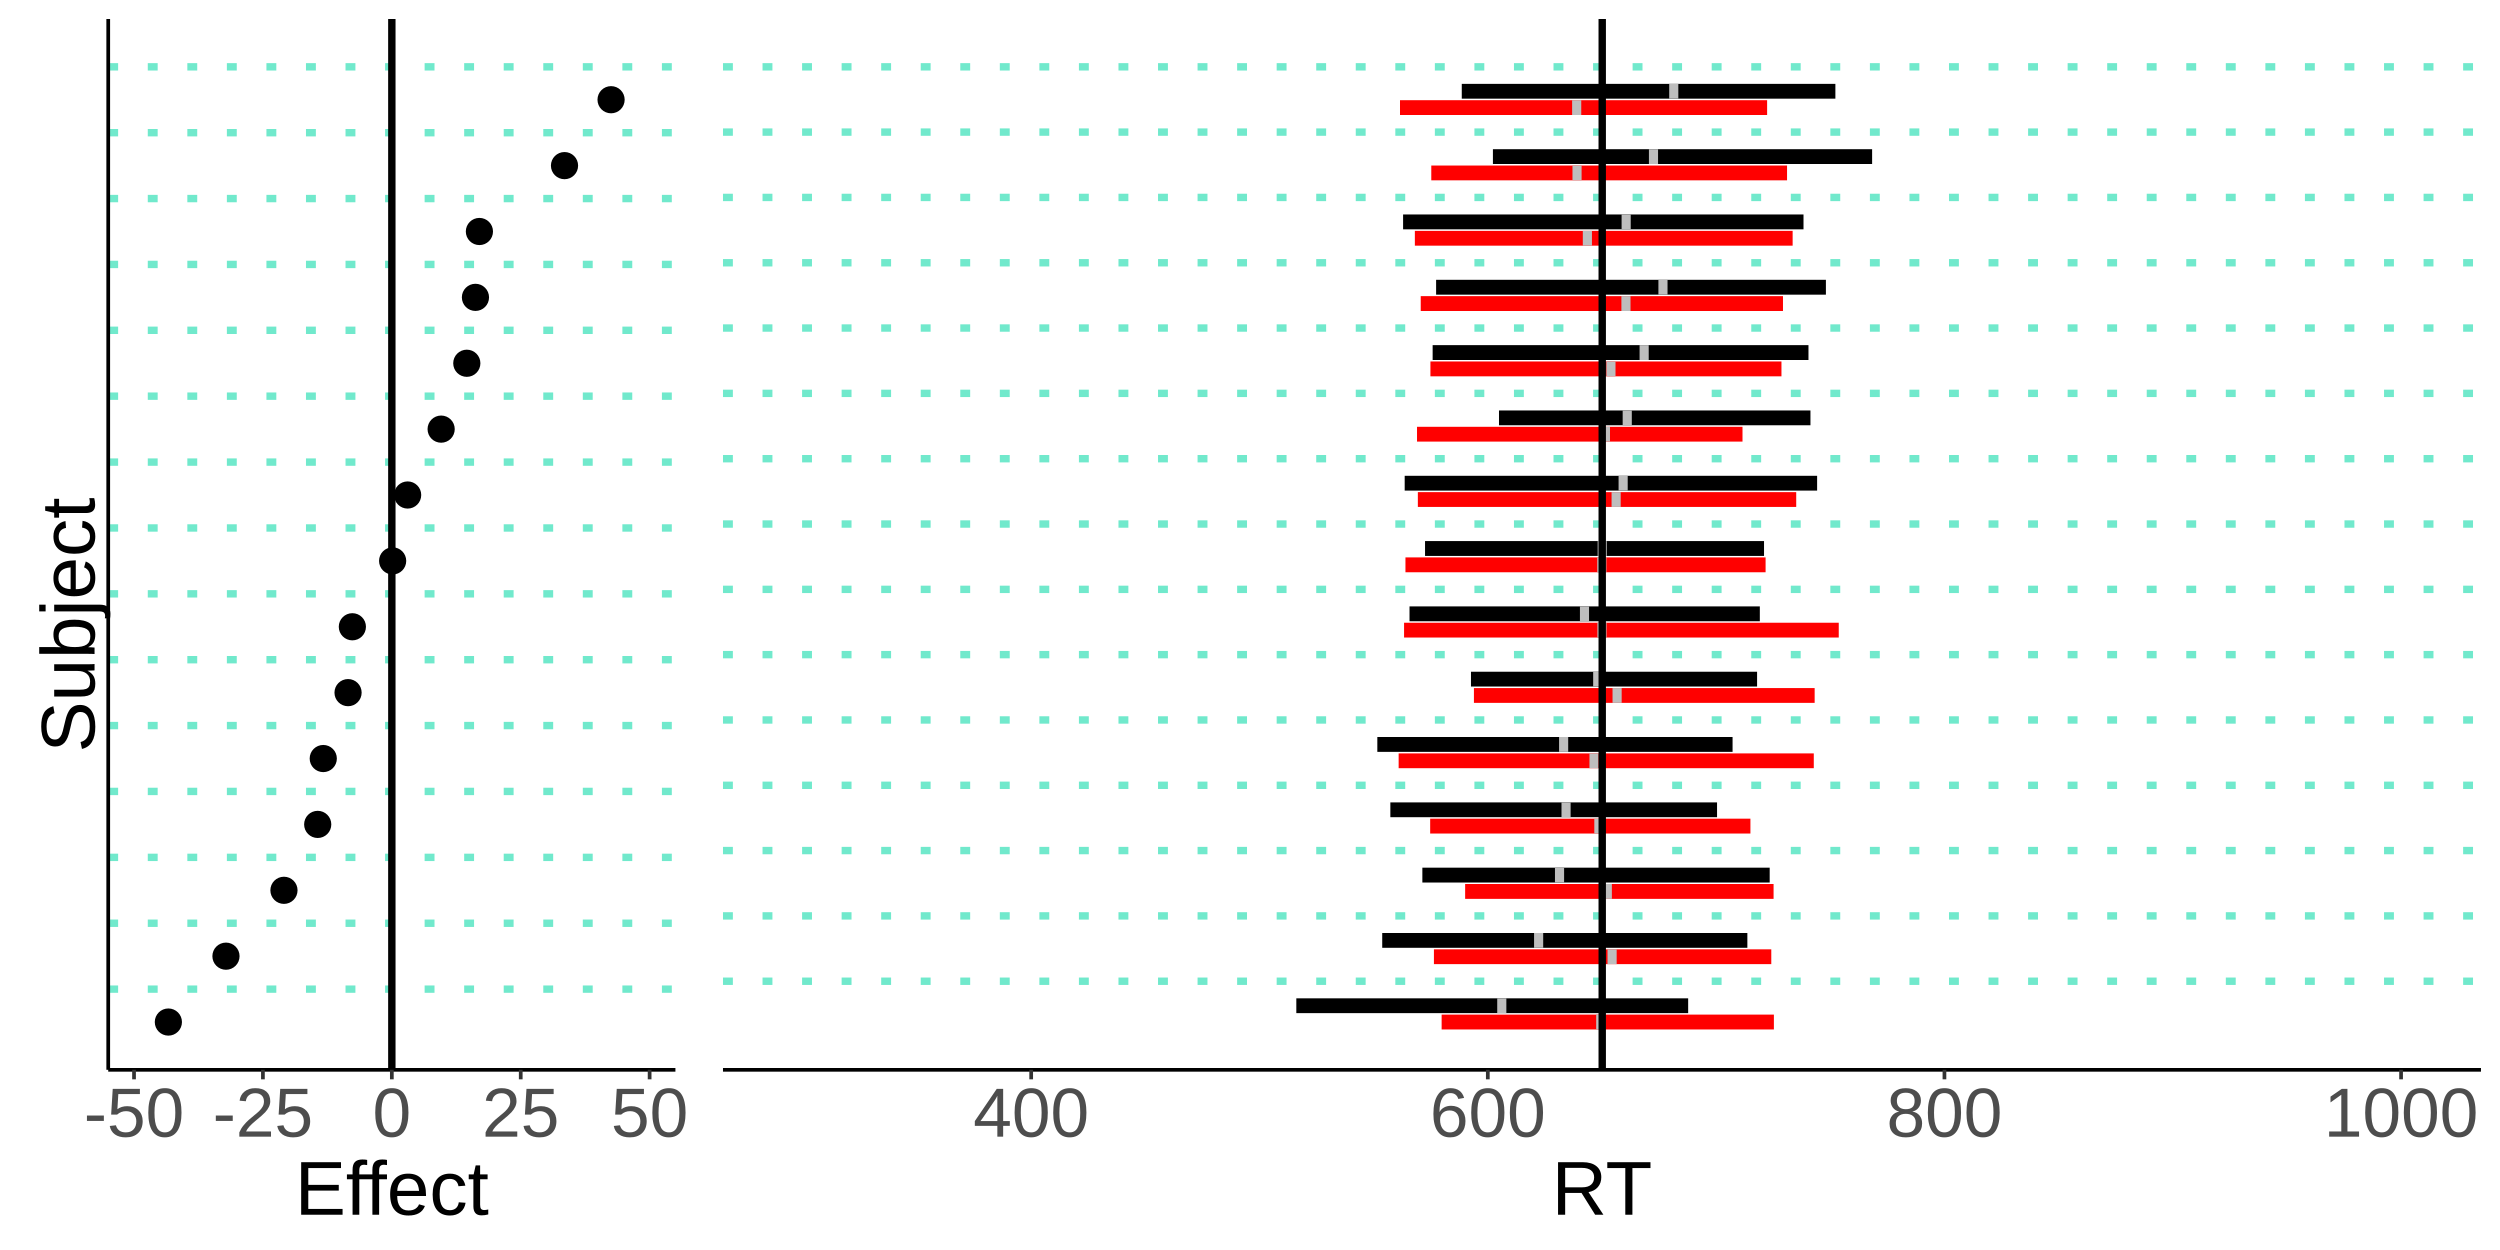
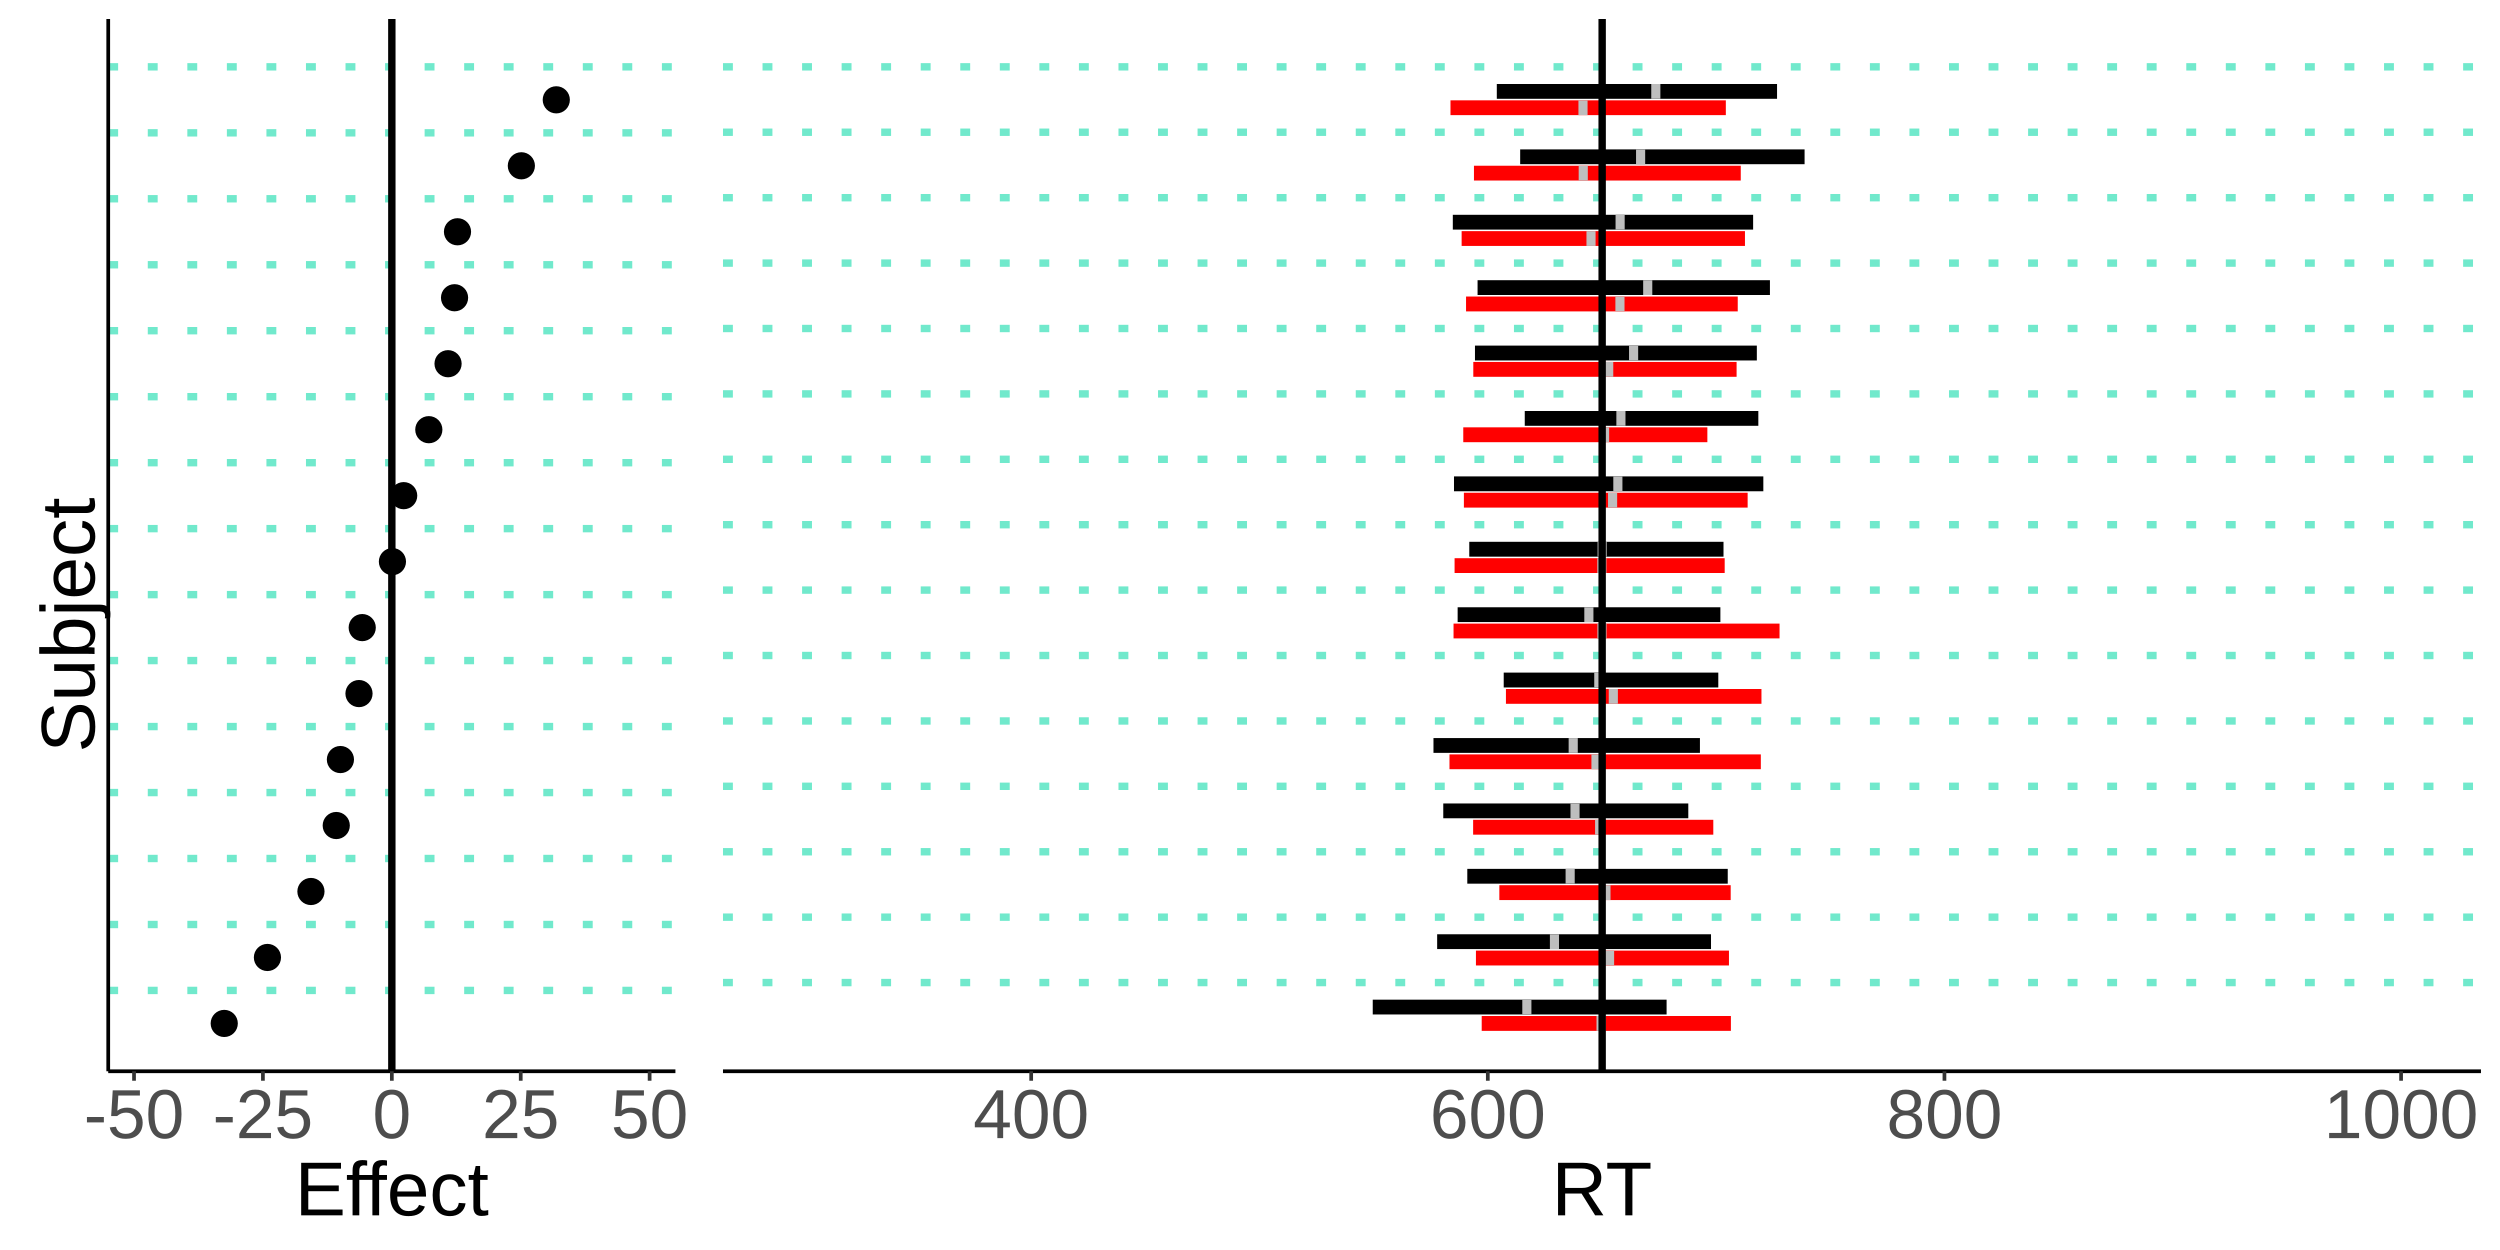
<svg xmlns="http://www.w3.org/2000/svg" class="svglite" width="720.00pt" height="360.00pt" viewBox="0 0 720.00 360.00">
  <defs>
    <style type="text/css">
    .svglite line, .svglite polyline, .svglite polygon, .svglite path, .svglite rect, .svglite circle {
      fill: none;
      stroke: #000000;
      stroke-linecap: round;
      stroke-linejoin: round;
      stroke-miterlimit: 10.00;
    }
    .svglite text {
      white-space: pre;
    }
  </style>
  </defs>
  <rect width="100%" height="100%" style="stroke: none; fill: #FFFFFF;" />
  <defs>
    <clipPath id="cpMC4wMHw3MjAuMDB8MC4wMHwzNjAuMDA=">
      <rect x="0.00" y="0.00" width="720.00" height="360.00" />
    </clipPath>
  </defs>
  <g clip-path="url(#cpMC4wMHw3MjAuMDB8MC4wMHwzNjAuMDA=)">
</g>
  <defs>
    <clipPath id="cpMjIuOTV8MjAwLjAwfDAuMDB8MzYwLjAw">
      <rect x="22.95" y="0.00" width="177.04" height="360.00" />
    </clipPath>
  </defs>
  <g clip-path="url(#cpMjIuOTV8MjAwLjAwfDAuMDB8MzYwLjAw)">
    <rect x="22.95" y="0.00" width="177.04" height="360.00" style="stroke-width: 1.07; stroke: #FFFFFF; fill: #FFFFFF;" />
  </g>
  <g clip-path="url(#cpMC4wMHw3MjAuMDB8MC4wMHwzNjAuMDA=)">
</g>
  <defs>
-     <clipPath id="cpMzEuMTd8MTk0LjUyfDUuNDh8MzA4LjEx">
-       <rect x="31.17" y="5.48" width="163.35" height="302.63" />
+     <clipPath id="cpMzEuMTd8MTk0LjUyfDUuNDh8MzA4LjUy">
+       <rect x="31.17" y="5.48" width="163.35" height="303.05" />
    </clipPath>
  </defs>
-   <g clip-path="url(#cpMzEuMTd8MTk0LjUyfDUuNDh8MzA4LjEx)">
-     <rect x="31.17" y="5.48" width="163.35" height="302.63" style="stroke-width: 1.07; stroke: none; fill: #FFFFFF;" />
-     <circle cx="48.49" cy="294.35" r="3.56" style="stroke-width: 0.71; fill: #000000;" />
-     <circle cx="65.08" cy="275.38" r="3.56" style="stroke-width: 0.71; fill: #000000;" />
-     <circle cx="81.78" cy="256.41" r="3.56" style="stroke-width: 0.71; fill: #000000;" />
-     <circle cx="91.50" cy="237.43" r="3.56" style="stroke-width: 0.71; fill: #000000;" />
-     <circle cx="93.10" cy="218.46" r="3.56" style="stroke-width: 0.71; fill: #000000;" />
-     <circle cx="100.24" cy="199.48" r="3.56" style="stroke-width: 0.71; fill: #000000;" />
-     <circle cx="101.48" cy="180.51" r="3.56" style="stroke-width: 0.71; fill: #000000;" />
-     <circle cx="113.08" cy="161.54" r="3.56" style="stroke-width: 0.71; fill: #000000;" />
-     <circle cx="117.40" cy="142.56" r="3.56" style="stroke-width: 0.71; fill: #000000;" />
-     <circle cx="127.05" cy="123.59" r="3.56" style="stroke-width: 0.71; fill: #000000;" />
-     <circle cx="134.44" cy="104.62" r="3.56" style="stroke-width: 0.71; fill: #000000;" />
-     <circle cx="136.93" cy="85.64" r="3.56" style="stroke-width: 0.71; fill: #000000;" />
-     <circle cx="138.07" cy="66.67" r="3.56" style="stroke-width: 0.71; fill: #000000;" />
-     <circle cx="162.58" cy="47.70" r="3.56" style="stroke-width: 0.71; fill: #000000;" />
-     <circle cx="175.99" cy="28.72" r="3.56" style="stroke-width: 0.71; fill: #000000;" />
-     <line x1="31.17" y1="284.87" x2="194.52" y2="284.87" style="stroke-width: 2.13; stroke: #71E9CC; stroke-dasharray: 2.85,8.54; stroke-linecap: butt;" />
-     <line x1="31.17" y1="265.89" x2="194.52" y2="265.89" style="stroke-width: 2.13; stroke: #71E9CC; stroke-dasharray: 2.85,8.54; stroke-linecap: butt;" />
-     <line x1="31.17" y1="246.92" x2="194.52" y2="246.92" style="stroke-width: 2.13; stroke: #71E9CC; stroke-dasharray: 2.85,8.54; stroke-linecap: butt;" />
-     <line x1="31.17" y1="227.94" x2="194.52" y2="227.94" style="stroke-width: 2.13; stroke: #71E9CC; stroke-dasharray: 2.85,8.54; stroke-linecap: butt;" />
-     <line x1="31.17" y1="208.97" x2="194.52" y2="208.97" style="stroke-width: 2.13; stroke: #71E9CC; stroke-dasharray: 2.85,8.54; stroke-linecap: butt;" />
-     <line x1="31.17" y1="190.00" x2="194.52" y2="190.00" style="stroke-width: 2.13; stroke: #71E9CC; stroke-dasharray: 2.85,8.54; stroke-linecap: butt;" />
-     <line x1="31.17" y1="171.02" x2="194.52" y2="171.02" style="stroke-width: 2.13; stroke: #71E9CC; stroke-dasharray: 2.85,8.54; stroke-linecap: butt;" />
-     <line x1="31.17" y1="152.05" x2="194.52" y2="152.05" style="stroke-width: 2.13; stroke: #71E9CC; stroke-dasharray: 2.85,8.54; stroke-linecap: butt;" />
-     <line x1="31.17" y1="133.08" x2="194.52" y2="133.08" style="stroke-width: 2.13; stroke: #71E9CC; stroke-dasharray: 2.85,8.54; stroke-linecap: butt;" />
-     <line x1="31.17" y1="114.10" x2="194.52" y2="114.10" style="stroke-width: 2.13; stroke: #71E9CC; stroke-dasharray: 2.85,8.54; stroke-linecap: butt;" />
-     <line x1="31.17" y1="95.13" x2="194.52" y2="95.13" style="stroke-width: 2.13; stroke: #71E9CC; stroke-dasharray: 2.85,8.54; stroke-linecap: butt;" />
-     <line x1="31.17" y1="76.16" x2="194.52" y2="76.16" style="stroke-width: 2.13; stroke: #71E9CC; stroke-dasharray: 2.85,8.54; stroke-linecap: butt;" />
-     <line x1="31.17" y1="57.18" x2="194.52" y2="57.18" style="stroke-width: 2.13; stroke: #71E9CC; stroke-dasharray: 2.85,8.54; stroke-linecap: butt;" />
-     <line x1="31.17" y1="38.21" x2="194.52" y2="38.21" style="stroke-width: 2.13; stroke: #71E9CC; stroke-dasharray: 2.85,8.54; stroke-linecap: butt;" />
-     <line x1="31.17" y1="19.24" x2="194.52" y2="19.24" style="stroke-width: 2.13; stroke: #71E9CC; stroke-dasharray: 2.85,8.54; stroke-linecap: butt;" />
-     <line x1="112.85" y1="308.11" x2="112.85" y2="5.48" style="stroke-width: 2.13; stroke-linecap: butt;" />
+   <g clip-path="url(#cpMzEuMTd8MTk0LjUyfDUuNDh8MzA4LjUy)">
+     <rect x="31.17" y="5.48" width="163.35" height="303.05" style="stroke-width: 1.07; stroke: none; fill: #FFFFFF;" />
+     <circle cx="64.58" cy="294.75" r="3.56" style="stroke-width: 0.71; fill: #000000;" />
+     <circle cx="77.02" cy="275.75" r="3.56" style="stroke-width: 0.71; fill: #000000;" />
+     <circle cx="89.55" cy="256.75" r="3.56" style="stroke-width: 0.71; fill: #000000;" />
+     <circle cx="96.84" cy="237.75" r="3.56" style="stroke-width: 0.71; fill: #000000;" />
+     <circle cx="98.04" cy="218.75" r="3.56" style="stroke-width: 0.71; fill: #000000;" />
+     <circle cx="103.39" cy="199.75" r="3.56" style="stroke-width: 0.71; fill: #000000;" />
+     <circle cx="104.32" cy="180.75" r="3.56" style="stroke-width: 0.71; fill: #000000;" />
+     <circle cx="113.02" cy="161.75" r="3.56" style="stroke-width: 0.71; fill: #000000;" />
+     <circle cx="116.26" cy="142.75" r="3.56" style="stroke-width: 0.71; fill: #000000;" />
+     <circle cx="123.50" cy="123.75" r="3.56" style="stroke-width: 0.71; fill: #000000;" />
+     <circle cx="129.04" cy="104.75" r="3.56" style="stroke-width: 0.71; fill: #000000;" />
+     <circle cx="130.91" cy="85.75" r="3.56" style="stroke-width: 0.71; fill: #000000;" />
+     <circle cx="131.76" cy="66.75" r="3.56" style="stroke-width: 0.71; fill: #000000;" />
+     <circle cx="150.15" cy="47.75" r="3.56" style="stroke-width: 0.71; fill: #000000;" />
+     <circle cx="160.21" cy="28.75" r="3.56" style="stroke-width: 0.71; fill: #000000;" />
+     <line x1="31.17" y1="285.25" x2="194.52" y2="285.25" style="stroke-width: 2.13; stroke: #71E9CC; stroke-dasharray: 2.85,8.54; stroke-linecap: butt;" />
+     <line x1="31.17" y1="266.25" x2="194.52" y2="266.25" style="stroke-width: 2.13; stroke: #71E9CC; stroke-dasharray: 2.85,8.54; stroke-linecap: butt;" />
+     <line x1="31.17" y1="247.25" x2="194.52" y2="247.25" style="stroke-width: 2.13; stroke: #71E9CC; stroke-dasharray: 2.85,8.54; stroke-linecap: butt;" />
+     <line x1="31.17" y1="228.25" x2="194.52" y2="228.25" style="stroke-width: 2.13; stroke: #71E9CC; stroke-dasharray: 2.85,8.54; stroke-linecap: butt;" />
+     <line x1="31.17" y1="209.25" x2="194.52" y2="209.25" style="stroke-width: 2.13; stroke: #71E9CC; stroke-dasharray: 2.85,8.54; stroke-linecap: butt;" />
+     <line x1="31.17" y1="190.25" x2="194.52" y2="190.25" style="stroke-width: 2.13; stroke: #71E9CC; stroke-dasharray: 2.85,8.54; stroke-linecap: butt;" />
+     <line x1="31.17" y1="171.25" x2="194.52" y2="171.25" style="stroke-width: 2.13; stroke: #71E9CC; stroke-dasharray: 2.85,8.54; stroke-linecap: butt;" />
+     <line x1="31.17" y1="152.25" x2="194.52" y2="152.25" style="stroke-width: 2.13; stroke: #71E9CC; stroke-dasharray: 2.85,8.54; stroke-linecap: butt;" />
+     <line x1="31.17" y1="133.25" x2="194.52" y2="133.25" style="stroke-width: 2.13; stroke: #71E9CC; stroke-dasharray: 2.85,8.54; stroke-linecap: butt;" />
+     <line x1="31.17" y1="114.25" x2="194.52" y2="114.25" style="stroke-width: 2.13; stroke: #71E9CC; stroke-dasharray: 2.85,8.54; stroke-linecap: butt;" />
+     <line x1="31.17" y1="95.25" x2="194.52" y2="95.25" style="stroke-width: 2.13; stroke: #71E9CC; stroke-dasharray: 2.85,8.54; stroke-linecap: butt;" />
+     <line x1="31.17" y1="76.25" x2="194.52" y2="76.25" style="stroke-width: 2.13; stroke: #71E9CC; stroke-dasharray: 2.85,8.54; stroke-linecap: butt;" />
+     <line x1="31.17" y1="57.25" x2="194.52" y2="57.25" style="stroke-width: 2.13; stroke: #71E9CC; stroke-dasharray: 2.85,8.54; stroke-linecap: butt;" />
+     <line x1="31.17" y1="38.25" x2="194.52" y2="38.25" style="stroke-width: 2.13; stroke: #71E9CC; stroke-dasharray: 2.85,8.54; stroke-linecap: butt;" />
+     <line x1="31.17" y1="19.25" x2="194.52" y2="19.25" style="stroke-width: 2.13; stroke: #71E9CC; stroke-dasharray: 2.85,8.54; stroke-linecap: butt;" />
+     <line x1="112.85" y1="308.52" x2="112.85" y2="5.48" style="stroke-width: 2.13; stroke-linecap: butt;" />
  </g>
  <g clip-path="url(#cpMC4wMHw3MjAuMDB8MC4wMHwzNjAuMDA=)">
-     <polyline points="31.17,308.11 31.17,5.48 " style="stroke-width: 1.07; stroke-linecap: butt;" />
-     <polyline points="31.17,308.11 194.52,308.11 " style="stroke-width: 1.07; stroke-linecap: butt;" />
-     <polyline points="38.60,310.85 38.60,308.11 " style="stroke-width: 1.07; stroke: #333333; stroke-linecap: butt;" />
-     <polyline points="75.72,310.85 75.72,308.11 " style="stroke-width: 1.07; stroke: #333333; stroke-linecap: butt;" />
-     <polyline points="112.85,310.85 112.85,308.11 " style="stroke-width: 1.07; stroke: #333333; stroke-linecap: butt;" />
-     <polyline points="149.97,310.85 149.97,308.11 " style="stroke-width: 1.07; stroke: #333333; stroke-linecap: butt;" />
-     <polyline points="187.09,310.85 187.09,308.11 " style="stroke-width: 1.07; stroke: #333333; stroke-linecap: butt;" />
-     <text x="38.60" y="327.36" text-anchor="middle" style="font-size: 20.00px;fill: #4D4D4D; font-family: &quot;Arial&quot;;" textLength="28.91px" lengthAdjust="spacingAndGlyphs">-50</text>
-     <text x="75.72" y="327.36" text-anchor="middle" style="font-size: 20.00px;fill: #4D4D4D; font-family: &quot;Arial&quot;;" textLength="28.91px" lengthAdjust="spacingAndGlyphs">-25</text>
-     <text x="112.85" y="327.36" text-anchor="middle" style="font-size: 20.00px;fill: #4D4D4D; font-family: &quot;Arial&quot;;" textLength="11.12px" lengthAdjust="spacingAndGlyphs">0</text>
-     <text x="149.97" y="327.36" text-anchor="middle" style="font-size: 20.00px;fill: #4D4D4D; font-family: &quot;Arial&quot;;" textLength="22.25px" lengthAdjust="spacingAndGlyphs">25</text>
-     <text x="187.09" y="327.36" text-anchor="middle" style="font-size: 20.00px;fill: #4D4D4D; font-family: &quot;Arial&quot;;" textLength="22.25px" lengthAdjust="spacingAndGlyphs">50</text>
-     <text x="112.85" y="349.85" text-anchor="middle" style="font-size: 22.00px; font-family: &quot;Arial&quot;;" textLength="55.86px" lengthAdjust="spacingAndGlyphs">Effect</text>
+     <polyline points="31.17,308.52 31.17,5.48 " style="stroke-width: 1.07; stroke-linecap: butt;" />
+     <polyline points="31.17,308.52 194.52,308.52 " style="stroke-width: 1.07; stroke-linecap: butt;" />
+     <polyline points="38.60,311.26 38.60,308.52 " style="stroke-width: 1.07; stroke: #333333; stroke-linecap: butt;" />
+     <polyline points="75.72,311.26 75.72,308.52 " style="stroke-width: 1.07; stroke: #333333; stroke-linecap: butt;" />
+     <polyline points="112.85,311.26 112.85,308.52 " style="stroke-width: 1.07; stroke: #333333; stroke-linecap: butt;" />
+     <polyline points="149.97,311.26 149.97,308.52 " style="stroke-width: 1.07; stroke: #333333; stroke-linecap: butt;" />
+     <polyline points="187.09,311.26 187.09,308.52 " style="stroke-width: 1.07; stroke: #333333; stroke-linecap: butt;" />
+     <text x="38.60" y="327.78" text-anchor="middle" style="font-size: 20.00px;fill: #4D4D4D; font-family: &quot;Arial&quot;;" textLength="28.91px" lengthAdjust="spacingAndGlyphs">-50</text>
+     <text x="75.72" y="327.78" text-anchor="middle" style="font-size: 20.00px;fill: #4D4D4D; font-family: &quot;Arial&quot;;" textLength="28.91px" lengthAdjust="spacingAndGlyphs">-25</text>
+     <text x="112.85" y="327.78" text-anchor="middle" style="font-size: 20.00px;fill: #4D4D4D; font-family: &quot;Arial&quot;;" textLength="11.12px" lengthAdjust="spacingAndGlyphs">0</text>
+     <text x="149.97" y="327.78" text-anchor="middle" style="font-size: 20.00px;fill: #4D4D4D; font-family: &quot;Arial&quot;;" textLength="22.25px" lengthAdjust="spacingAndGlyphs">25</text>
+     <text x="187.09" y="327.78" text-anchor="middle" style="font-size: 20.00px;fill: #4D4D4D; font-family: &quot;Arial&quot;;" textLength="22.25px" lengthAdjust="spacingAndGlyphs">50</text>
+     <text x="112.85" y="350.02" text-anchor="middle" style="font-size: 22.00px; font-family: &quot;Arial&quot;;" textLength="55.86px" lengthAdjust="spacingAndGlyphs">Effect</text>
  </g>
  <defs>
    <clipPath id="cpMjAwLjAwfDcyMC4wMHwwLjAwfDM2MC4wMA==">
      <rect x="200.00" y="0.00" width="520.00" height="360.00" />
    </clipPath>
  </defs>
  <g clip-path="url(#cpMjAwLjAwfDcyMC4wMHwwLjAwfDM2MC4wMA==)">
    <rect x="200.00" y="0.00" width="520.00" height="360.00" style="stroke-width: 1.07; stroke: #FFFFFF; fill: #FFFFFF;" />
  </g>
  <g clip-path="url(#cpMC4wMHw3MjAuMDB8MC4wMHwzNjAuMDA=)">
</g>
  <defs>
-     <clipPath id="cpMjA4LjIyfDcxNC41Mnw1LjQ4fDMwOC4xMQ==">
-       <rect x="208.22" y="5.48" width="506.30" height="302.63" />
+     <clipPath id="cpMjA4LjIyfDcxNC41Mnw1LjQ4fDMwOC41Mg==">
+       <rect x="208.22" y="5.48" width="506.30" height="303.05" />
    </clipPath>
  </defs>
-   <g clip-path="url(#cpMjA4LjIyfDcxNC41Mnw1LjQ4fDMwOC4xMQ==)">
-     <rect x="208.22" y="5.48" width="506.30" height="302.63" style="stroke-width: 1.07; stroke: none; fill: #FFFFFF;" />
-     <line x1="373.34" y1="289.65" x2="486.19" y2="289.65" style="stroke-width: 4.27; stroke-linecap: butt;" />
-     <line x1="398.08" y1="270.84" x2="503.24" y2="270.84" style="stroke-width: 4.27; stroke-linecap: butt;" />
-     <line x1="409.64" y1="252.03" x2="509.67" y2="252.03" style="stroke-width: 4.27; stroke-linecap: butt;" />
-     <line x1="400.42" y1="233.22" x2="494.51" y2="233.22" style="stroke-width: 4.27; stroke-linecap: butt;" />
-     <line x1="396.67" y1="214.40" x2="498.98" y2="214.40" style="stroke-width: 4.27; stroke-linecap: butt;" />
-     <line x1="423.64" y1="195.59" x2="506.04" y2="195.59" style="stroke-width: 4.27; stroke-linecap: butt;" />
-     <line x1="405.94" y1="176.78" x2="506.83" y2="176.78" style="stroke-width: 4.27; stroke-linecap: butt;" />
-     <line x1="410.41" y1="157.97" x2="508.04" y2="157.97" style="stroke-width: 4.27; stroke-linecap: butt;" />
-     <line x1="404.55" y1="139.16" x2="523.33" y2="139.16" style="stroke-width: 4.27; stroke-linecap: butt;" />
-     <line x1="431.71" y1="120.35" x2="521.41" y2="120.35" style="stroke-width: 4.27; stroke-linecap: butt;" />
-     <line x1="412.60" y1="101.54" x2="520.84" y2="101.54" style="stroke-width: 4.27; stroke-linecap: butt;" />
-     <line x1="413.60" y1="82.72" x2="525.86" y2="82.72" style="stroke-width: 4.27; stroke-linecap: butt;" />
-     <line x1="404.09" y1="63.91" x2="519.41" y2="63.91" style="stroke-width: 4.27; stroke-linecap: butt;" />
-     <line x1="429.96" y1="45.10" x2="539.17" y2="45.10" style="stroke-width: 4.27; stroke-linecap: butt;" />
-     <line x1="420.99" y1="26.29" x2="528.59" y2="26.29" style="stroke-width: 4.27; stroke-linecap: butt;" />
-     <line x1="415.19" y1="294.35" x2="510.88" y2="294.35" style="stroke-width: 4.27; stroke: #FF0000; stroke-linecap: butt;" />
-     <line x1="412.97" y1="275.54" x2="510.13" y2="275.54" style="stroke-width: 4.27; stroke: #FF0000; stroke-linecap: butt;" />
-     <line x1="421.96" y1="256.73" x2="510.79" y2="256.73" style="stroke-width: 4.27; stroke: #FF0000; stroke-linecap: butt;" />
-     <line x1="411.89" y1="237.92" x2="504.12" y2="237.92" style="stroke-width: 4.27; stroke: #FF0000; stroke-linecap: butt;" />
-     <line x1="402.81" y1="219.11" x2="522.37" y2="219.11" style="stroke-width: 4.27; stroke: #FF0000; stroke-linecap: butt;" />
-     <line x1="424.49" y1="200.30" x2="522.62" y2="200.30" style="stroke-width: 4.27; stroke: #FF0000; stroke-linecap: butt;" />
-     <line x1="404.37" y1="181.48" x2="529.56" y2="181.48" style="stroke-width: 4.27; stroke: #FF0000; stroke-linecap: butt;" />
-     <line x1="404.77" y1="162.67" x2="508.49" y2="162.67" style="stroke-width: 4.27; stroke: #FF0000; stroke-linecap: butt;" />
-     <line x1="408.34" y1="143.86" x2="517.31" y2="143.86" style="stroke-width: 4.27; stroke: #FF0000; stroke-linecap: butt;" />
-     <line x1="408.10" y1="125.05" x2="501.84" y2="125.05" style="stroke-width: 4.27; stroke: #FF0000; stroke-linecap: butt;" />
-     <line x1="411.96" y1="106.24" x2="513.06" y2="106.24" style="stroke-width: 4.27; stroke: #FF0000; stroke-linecap: butt;" />
-     <line x1="409.17" y1="87.43" x2="513.50" y2="87.43" style="stroke-width: 4.27; stroke: #FF0000; stroke-linecap: butt;" />
-     <line x1="407.48" y1="68.62" x2="516.28" y2="68.62" style="stroke-width: 4.27; stroke: #FF0000; stroke-linecap: butt;" />
-     <line x1="412.21" y1="49.80" x2="514.67" y2="49.80" style="stroke-width: 4.27; stroke: #FF0000; stroke-linecap: butt;" />
-     <line x1="403.20" y1="30.99" x2="508.93" y2="30.99" style="stroke-width: 4.27; stroke: #FF0000; stroke-linecap: butt;" />
-     <line x1="431.20" y1="289.65" x2="433.83" y2="289.65" style="stroke-width: 4.27; stroke: #BEBEBE; stroke-linecap: butt;" />
-     <line x1="441.81" y1="270.84" x2="444.44" y2="270.84" style="stroke-width: 4.27; stroke: #BEBEBE; stroke-linecap: butt;" />
-     <line x1="447.83" y1="252.03" x2="450.46" y2="252.03" style="stroke-width: 4.27; stroke: #BEBEBE; stroke-linecap: butt;" />
-     <line x1="449.71" y1="233.22" x2="452.34" y2="233.22" style="stroke-width: 4.27; stroke: #BEBEBE; stroke-linecap: butt;" />
-     <line x1="449.01" y1="214.40" x2="451.64" y2="214.40" style="stroke-width: 4.27; stroke: #BEBEBE; stroke-linecap: butt;" />
-     <line x1="458.83" y1="195.59" x2="461.46" y2="195.59" style="stroke-width: 4.27; stroke: #BEBEBE; stroke-linecap: butt;" />
-     <line x1="455.02" y1="176.78" x2="457.65" y2="176.78" style="stroke-width: 4.27; stroke: #BEBEBE; stroke-linecap: butt;" />
-     <line x1="460.12" y1="157.97" x2="462.75" y2="157.97" style="stroke-width: 4.27; stroke: #BEBEBE; stroke-linecap: butt;" />
-     <line x1="466.15" y1="139.16" x2="468.78" y2="139.16" style="stroke-width: 4.27; stroke: #BEBEBE; stroke-linecap: butt;" />
-     <line x1="467.33" y1="120.35" x2="469.96" y2="120.35" style="stroke-width: 4.27; stroke: #BEBEBE; stroke-linecap: butt;" />
-     <line x1="472.20" y1="101.54" x2="474.83" y2="101.54" style="stroke-width: 4.27; stroke: #BEBEBE; stroke-linecap: butt;" />
-     <line x1="477.62" y1="82.72" x2="480.25" y2="82.72" style="stroke-width: 4.27; stroke: #BEBEBE; stroke-linecap: butt;" />
-     <line x1="467.02" y1="63.91" x2="469.65" y2="63.91" style="stroke-width: 4.27; stroke: #BEBEBE; stroke-linecap: butt;" />
-     <line x1="474.89" y1="45.10" x2="477.52" y2="45.10" style="stroke-width: 4.27; stroke: #BEBEBE; stroke-linecap: butt;" />
-     <line x1="480.73" y1="26.29" x2="483.36" y2="26.29" style="stroke-width: 4.27; stroke: #BEBEBE; stroke-linecap: butt;" />
-     <line x1="459.70" y1="294.35" x2="462.33" y2="294.35" style="stroke-width: 4.27; stroke: #BEBEBE; stroke-linecap: butt;" />
-     <line x1="462.97" y1="275.54" x2="465.60" y2="275.54" style="stroke-width: 4.27; stroke: #BEBEBE; stroke-linecap: butt;" />
-     <line x1="461.59" y1="256.73" x2="464.22" y2="256.73" style="stroke-width: 4.27; stroke: #BEBEBE; stroke-linecap: butt;" />
-     <line x1="459.16" y1="237.92" x2="461.79" y2="237.92" style="stroke-width: 4.27; stroke: #BEBEBE; stroke-linecap: butt;" />
-     <line x1="457.76" y1="219.11" x2="460.39" y2="219.11" style="stroke-width: 4.27; stroke: #BEBEBE; stroke-linecap: butt;" />
-     <line x1="464.41" y1="200.30" x2="467.04" y2="200.30" style="stroke-width: 4.27; stroke: #BEBEBE; stroke-linecap: butt;" />
-     <line x1="460.05" y1="181.48" x2="462.68" y2="181.48" style="stroke-width: 4.27; stroke: #BEBEBE; stroke-linecap: butt;" />
-     <line x1="460.01" y1="162.67" x2="462.64" y2="162.67" style="stroke-width: 4.27; stroke: #BEBEBE; stroke-linecap: butt;" />
-     <line x1="464.13" y1="143.86" x2="466.76" y2="143.86" style="stroke-width: 4.27; stroke: #BEBEBE; stroke-linecap: butt;" />
-     <line x1="461.05" y1="125.05" x2="463.68" y2="125.05" style="stroke-width: 4.27; stroke: #BEBEBE; stroke-linecap: butt;" />
-     <line x1="462.64" y1="106.24" x2="465.27" y2="106.24" style="stroke-width: 4.27; stroke: #BEBEBE; stroke-linecap: butt;" />
-     <line x1="466.96" y1="87.43" x2="469.59" y2="87.43" style="stroke-width: 4.27; stroke: #BEBEBE; stroke-linecap: butt;" />
-     <line x1="455.85" y1="68.62" x2="458.48" y2="68.62" style="stroke-width: 4.27; stroke: #BEBEBE; stroke-linecap: butt;" />
-     <line x1="452.87" y1="49.80" x2="455.50" y2="49.80" style="stroke-width: 4.27; stroke: #BEBEBE; stroke-linecap: butt;" />
-     <line x1="452.77" y1="30.99" x2="455.40" y2="30.99" style="stroke-width: 4.27; stroke: #BEBEBE; stroke-linecap: butt;" />
-     <line x1="208.22" y1="282.60" x2="714.52" y2="282.60" style="stroke-width: 2.13; stroke: #71E9CC; stroke-dasharray: 2.85,8.54; stroke-linecap: butt;" />
-     <line x1="208.22" y1="263.78" x2="714.52" y2="263.78" style="stroke-width: 2.13; stroke: #71E9CC; stroke-dasharray: 2.85,8.54; stroke-linecap: butt;" />
-     <line x1="208.22" y1="244.97" x2="714.52" y2="244.97" style="stroke-width: 2.13; stroke: #71E9CC; stroke-dasharray: 2.85,8.54; stroke-linecap: butt;" />
-     <line x1="208.22" y1="226.16" x2="714.52" y2="226.16" style="stroke-width: 2.13; stroke: #71E9CC; stroke-dasharray: 2.85,8.54; stroke-linecap: butt;" />
-     <line x1="208.22" y1="207.35" x2="714.52" y2="207.35" style="stroke-width: 2.13; stroke: #71E9CC; stroke-dasharray: 2.85,8.54; stroke-linecap: butt;" />
-     <line x1="208.22" y1="188.54" x2="714.52" y2="188.54" style="stroke-width: 2.13; stroke: #71E9CC; stroke-dasharray: 2.85,8.54; stroke-linecap: butt;" />
-     <line x1="208.22" y1="169.73" x2="714.52" y2="169.73" style="stroke-width: 2.13; stroke: #71E9CC; stroke-dasharray: 2.85,8.54; stroke-linecap: butt;" />
-     <line x1="208.22" y1="150.92" x2="714.52" y2="150.92" style="stroke-width: 2.13; stroke: #71E9CC; stroke-dasharray: 2.85,8.54; stroke-linecap: butt;" />
-     <line x1="208.22" y1="132.10" x2="714.52" y2="132.10" style="stroke-width: 2.13; stroke: #71E9CC; stroke-dasharray: 2.85,8.54; stroke-linecap: butt;" />
-     <line x1="208.22" y1="113.29" x2="714.52" y2="113.29" style="stroke-width: 2.13; stroke: #71E9CC; stroke-dasharray: 2.85,8.54; stroke-linecap: butt;" />
-     <line x1="208.22" y1="94.48" x2="714.52" y2="94.48" style="stroke-width: 2.13; stroke: #71E9CC; stroke-dasharray: 2.85,8.54; stroke-linecap: butt;" />
-     <line x1="208.22" y1="75.67" x2="714.52" y2="75.67" style="stroke-width: 2.13; stroke: #71E9CC; stroke-dasharray: 2.85,8.54; stroke-linecap: butt;" />
-     <line x1="208.22" y1="56.86" x2="714.52" y2="56.86" style="stroke-width: 2.13; stroke: #71E9CC; stroke-dasharray: 2.85,8.54; stroke-linecap: butt;" />
-     <line x1="208.22" y1="38.05" x2="714.52" y2="38.05" style="stroke-width: 2.13; stroke: #71E9CC; stroke-dasharray: 2.85,8.54; stroke-linecap: butt;" />
-     <line x1="208.22" y1="19.24" x2="714.52" y2="19.24" style="stroke-width: 2.13; stroke: #71E9CC; stroke-dasharray: 2.85,8.54; stroke-linecap: butt;" />
-     <line x1="461.44" y1="308.11" x2="461.44" y2="5.48" style="stroke-width: 2.13; stroke-linecap: butt;" />
+   <g clip-path="url(#cpMjA4LjIyfDcxNC41Mnw1LjQ4fDMwOC41Mg==)">
+     <rect x="208.22" y="5.48" width="506.30" height="303.05" style="stroke-width: 1.07; stroke: none; fill: #FFFFFF;" />
+     <line x1="395.35" y1="290.04" x2="479.98" y2="290.04" style="stroke-width: 4.27; stroke-linecap: butt;" />
+     <line x1="413.90" y1="271.20" x2="492.77" y2="271.20" style="stroke-width: 4.27; stroke-linecap: butt;" />
+     <line x1="422.58" y1="252.37" x2="497.59" y2="252.37" style="stroke-width: 4.27; stroke-linecap: butt;" />
+     <line x1="415.66" y1="233.53" x2="486.23" y2="233.53" style="stroke-width: 4.27; stroke-linecap: butt;" />
+     <line x1="412.84" y1="214.69" x2="489.58" y2="214.69" style="stroke-width: 4.27; stroke-linecap: butt;" />
+     <line x1="433.07" y1="195.85" x2="494.87" y2="195.85" style="stroke-width: 4.27; stroke-linecap: butt;" />
+     <line x1="419.80" y1="177.02" x2="495.47" y2="177.02" style="stroke-width: 4.27; stroke-linecap: butt;" />
+     <line x1="423.15" y1="158.18" x2="496.37" y2="158.18" style="stroke-width: 4.27; stroke-linecap: butt;" />
+     <line x1="418.75" y1="139.34" x2="507.84" y2="139.34" style="stroke-width: 4.27; stroke-linecap: butt;" />
+     <line x1="439.13" y1="120.50" x2="506.40" y2="120.50" style="stroke-width: 4.27; stroke-linecap: butt;" />
+     <line x1="424.79" y1="101.67" x2="505.97" y2="101.67" style="stroke-width: 4.27; stroke-linecap: butt;" />
+     <line x1="425.54" y1="82.83" x2="509.74" y2="82.83" style="stroke-width: 4.27; stroke-linecap: butt;" />
+     <line x1="418.41" y1="63.99" x2="504.90" y2="63.99" style="stroke-width: 4.27; stroke-linecap: butt;" />
+     <line x1="437.81" y1="45.16" x2="519.72" y2="45.16" style="stroke-width: 4.27; stroke-linecap: butt;" />
+     <line x1="431.08" y1="26.32" x2="511.79" y2="26.32" style="stroke-width: 4.27; stroke-linecap: butt;" />
+     <line x1="426.73" y1="294.75" x2="498.50" y2="294.75" style="stroke-width: 4.27; stroke: #FF0000; stroke-linecap: butt;" />
+     <line x1="425.07" y1="275.91" x2="497.94" y2="275.91" style="stroke-width: 4.27; stroke: #FF0000; stroke-linecap: butt;" />
+     <line x1="431.81" y1="257.08" x2="498.44" y2="257.08" style="stroke-width: 4.27; stroke: #FF0000; stroke-linecap: butt;" />
+     <line x1="424.26" y1="238.24" x2="493.43" y2="238.24" style="stroke-width: 4.27; stroke: #FF0000; stroke-linecap: butt;" />
+     <line x1="417.45" y1="219.40" x2="507.12" y2="219.40" style="stroke-width: 4.27; stroke: #FF0000; stroke-linecap: butt;" />
+     <line x1="433.71" y1="200.56" x2="507.30" y2="200.56" style="stroke-width: 4.27; stroke: #FF0000; stroke-linecap: butt;" />
+     <line x1="418.62" y1="181.73" x2="512.51" y2="181.73" style="stroke-width: 4.27; stroke: #FF0000; stroke-linecap: butt;" />
+     <line x1="418.92" y1="162.89" x2="496.71" y2="162.89" style="stroke-width: 4.27; stroke: #FF0000; stroke-linecap: butt;" />
+     <line x1="421.60" y1="144.05" x2="503.32" y2="144.05" style="stroke-width: 4.27; stroke: #FF0000; stroke-linecap: butt;" />
+     <line x1="421.42" y1="125.21" x2="491.72" y2="125.21" style="stroke-width: 4.27; stroke: #FF0000; stroke-linecap: butt;" />
+     <line x1="424.31" y1="106.38" x2="500.14" y2="106.38" style="stroke-width: 4.27; stroke: #FF0000; stroke-linecap: butt;" />
+     <line x1="422.22" y1="87.54" x2="500.47" y2="87.54" style="stroke-width: 4.27; stroke: #FF0000; stroke-linecap: butt;" />
+     <line x1="420.95" y1="68.70" x2="502.55" y2="68.70" style="stroke-width: 4.27; stroke: #FF0000; stroke-linecap: butt;" />
+     <line x1="424.50" y1="49.86" x2="501.34" y2="49.86" style="stroke-width: 4.27; stroke: #FF0000; stroke-linecap: butt;" />
+     <line x1="417.74" y1="31.03" x2="497.04" y2="31.03" style="stroke-width: 4.27; stroke: #FF0000; stroke-linecap: butt;" />
+     <line x1="438.42" y1="290.04" x2="441.05" y2="290.04" style="stroke-width: 4.27; stroke: #BEBEBE; stroke-linecap: butt;" />
+     <line x1="446.37" y1="271.20" x2="449.00" y2="271.20" style="stroke-width: 4.27; stroke: #BEBEBE; stroke-linecap: butt;" />
+     <line x1="450.89" y1="252.37" x2="453.52" y2="252.37" style="stroke-width: 4.27; stroke: #BEBEBE; stroke-linecap: butt;" />
+     <line x1="452.29" y1="233.53" x2="454.92" y2="233.53" style="stroke-width: 4.27; stroke: #BEBEBE; stroke-linecap: butt;" />
+     <line x1="451.77" y1="214.69" x2="454.40" y2="214.69" style="stroke-width: 4.27; stroke: #BEBEBE; stroke-linecap: butt;" />
+     <line x1="459.14" y1="195.85" x2="461.77" y2="195.85" style="stroke-width: 4.27; stroke: #BEBEBE; stroke-linecap: butt;" />
+     <line x1="456.28" y1="177.02" x2="458.91" y2="177.02" style="stroke-width: 4.27; stroke: #BEBEBE; stroke-linecap: butt;" />
+     <line x1="460.10" y1="158.18" x2="462.73" y2="158.18" style="stroke-width: 4.27; stroke: #BEBEBE; stroke-linecap: butt;" />
+     <line x1="464.63" y1="139.34" x2="467.26" y2="139.34" style="stroke-width: 4.27; stroke: #BEBEBE; stroke-linecap: butt;" />
+     <line x1="465.51" y1="120.50" x2="468.14" y2="120.50" style="stroke-width: 4.27; stroke: #BEBEBE; stroke-linecap: butt;" />
+     <line x1="469.16" y1="101.67" x2="471.79" y2="101.67" style="stroke-width: 4.27; stroke: #BEBEBE; stroke-linecap: butt;" />
+     <line x1="473.23" y1="82.83" x2="475.86" y2="82.83" style="stroke-width: 4.27; stroke: #BEBEBE; stroke-linecap: butt;" />
+     <line x1="465.28" y1="63.99" x2="467.91" y2="63.99" style="stroke-width: 4.27; stroke: #BEBEBE; stroke-linecap: butt;" />
+     <line x1="471.18" y1="45.16" x2="473.81" y2="45.16" style="stroke-width: 4.27; stroke: #BEBEBE; stroke-linecap: butt;" />
+     <line x1="475.56" y1="26.32" x2="478.19" y2="26.32" style="stroke-width: 4.27; stroke: #BEBEBE; stroke-linecap: butt;" />
+     <line x1="459.79" y1="294.75" x2="462.42" y2="294.75" style="stroke-width: 4.27; stroke: #BEBEBE; stroke-linecap: butt;" />
+     <line x1="462.24" y1="275.91" x2="464.87" y2="275.91" style="stroke-width: 4.27; stroke: #BEBEBE; stroke-linecap: butt;" />
+     <line x1="461.20" y1="257.08" x2="463.83" y2="257.08" style="stroke-width: 4.27; stroke: #BEBEBE; stroke-linecap: butt;" />
+     <line x1="459.38" y1="238.24" x2="462.01" y2="238.24" style="stroke-width: 4.27; stroke: #BEBEBE; stroke-linecap: butt;" />
+     <line x1="458.33" y1="219.40" x2="460.96" y2="219.40" style="stroke-width: 4.27; stroke: #BEBEBE; stroke-linecap: butt;" />
+     <line x1="463.32" y1="200.56" x2="465.95" y2="200.56" style="stroke-width: 4.27; stroke: #BEBEBE; stroke-linecap: butt;" />
+     <line x1="460.05" y1="181.73" x2="462.68" y2="181.73" style="stroke-width: 4.27; stroke: #BEBEBE; stroke-linecap: butt;" />
+     <line x1="460.02" y1="162.89" x2="462.65" y2="162.89" style="stroke-width: 4.27; stroke: #BEBEBE; stroke-linecap: butt;" />
+     <line x1="463.11" y1="144.05" x2="465.74" y2="144.05" style="stroke-width: 4.27; stroke: #BEBEBE; stroke-linecap: butt;" />
+     <line x1="460.80" y1="125.21" x2="463.43" y2="125.21" style="stroke-width: 4.27; stroke: #BEBEBE; stroke-linecap: butt;" />
+     <line x1="461.99" y1="106.38" x2="464.62" y2="106.38" style="stroke-width: 4.27; stroke: #BEBEBE; stroke-linecap: butt;" />
+     <line x1="465.23" y1="87.54" x2="467.86" y2="87.54" style="stroke-width: 4.27; stroke: #BEBEBE; stroke-linecap: butt;" />
+     <line x1="456.90" y1="68.70" x2="459.53" y2="68.70" style="stroke-width: 4.27; stroke: #BEBEBE; stroke-linecap: butt;" />
+     <line x1="454.66" y1="49.86" x2="457.29" y2="49.86" style="stroke-width: 4.27; stroke: #BEBEBE; stroke-linecap: butt;" />
+     <line x1="454.59" y1="31.03" x2="457.22" y2="31.03" style="stroke-width: 4.27; stroke: #BEBEBE; stroke-linecap: butt;" />
+     <line x1="208.22" y1="282.98" x2="714.52" y2="282.98" style="stroke-width: 2.13; stroke: #71E9CC; stroke-dasharray: 2.85,8.54; stroke-linecap: butt;" />
+     <line x1="208.22" y1="264.14" x2="714.52" y2="264.14" style="stroke-width: 2.13; stroke: #71E9CC; stroke-dasharray: 2.85,8.54; stroke-linecap: butt;" />
+     <line x1="208.22" y1="245.30" x2="714.52" y2="245.30" style="stroke-width: 2.13; stroke: #71E9CC; stroke-dasharray: 2.85,8.54; stroke-linecap: butt;" />
+     <line x1="208.22" y1="226.46" x2="714.52" y2="226.46" style="stroke-width: 2.13; stroke: #71E9CC; stroke-dasharray: 2.85,8.54; stroke-linecap: butt;" />
+     <line x1="208.22" y1="207.63" x2="714.52" y2="207.63" style="stroke-width: 2.13; stroke: #71E9CC; stroke-dasharray: 2.85,8.54; stroke-linecap: butt;" />
+     <line x1="208.22" y1="188.79" x2="714.52" y2="188.79" style="stroke-width: 2.13; stroke: #71E9CC; stroke-dasharray: 2.85,8.54; stroke-linecap: butt;" />
+     <line x1="208.22" y1="169.95" x2="714.52" y2="169.95" style="stroke-width: 2.13; stroke: #71E9CC; stroke-dasharray: 2.85,8.54; stroke-linecap: butt;" />
+     <line x1="208.22" y1="151.12" x2="714.52" y2="151.12" style="stroke-width: 2.13; stroke: #71E9CC; stroke-dasharray: 2.85,8.54; stroke-linecap: butt;" />
+     <line x1="208.22" y1="132.28" x2="714.52" y2="132.28" style="stroke-width: 2.13; stroke: #71E9CC; stroke-dasharray: 2.85,8.54; stroke-linecap: butt;" />
+     <line x1="208.22" y1="113.44" x2="714.52" y2="113.44" style="stroke-width: 2.13; stroke: #71E9CC; stroke-dasharray: 2.85,8.54; stroke-linecap: butt;" />
+     <line x1="208.22" y1="94.60" x2="714.52" y2="94.60" style="stroke-width: 2.13; stroke: #71E9CC; stroke-dasharray: 2.85,8.54; stroke-linecap: butt;" />
+     <line x1="208.22" y1="75.77" x2="714.52" y2="75.77" style="stroke-width: 2.13; stroke: #71E9CC; stroke-dasharray: 2.85,8.54; stroke-linecap: butt;" />
+     <line x1="208.22" y1="56.93" x2="714.52" y2="56.93" style="stroke-width: 2.13; stroke: #71E9CC; stroke-dasharray: 2.85,8.54; stroke-linecap: butt;" />
+     <line x1="208.22" y1="38.09" x2="714.52" y2="38.09" style="stroke-width: 2.13; stroke: #71E9CC; stroke-dasharray: 2.85,8.54; stroke-linecap: butt;" />
+     <line x1="208.22" y1="19.25" x2="714.52" y2="19.25" style="stroke-width: 2.13; stroke: #71E9CC; stroke-dasharray: 2.85,8.54; stroke-linecap: butt;" />
+     <line x1="461.42" y1="308.52" x2="461.42" y2="5.48" style="stroke-width: 2.13; stroke-linecap: butt;" />
  </g>
  <g clip-path="url(#cpMC4wMHw3MjAuMDB8MC4wMHwzNjAuMDA=)">
-     <polyline points="208.22,308.11 714.52,308.11 " style="stroke-width: 1.07; stroke-linecap: butt;" />
-     <polyline points="296.98,310.85 296.98,308.11 " style="stroke-width: 1.07; stroke: #333333; stroke-linecap: butt;" />
-     <polyline points="428.49,310.85 428.49,308.11 " style="stroke-width: 1.07; stroke: #333333; stroke-linecap: butt;" />
-     <polyline points="560.00,310.85 560.00,308.11 " style="stroke-width: 1.07; stroke: #333333; stroke-linecap: butt;" />
-     <polyline points="691.51,310.85 691.51,308.11 " style="stroke-width: 1.07; stroke: #333333; stroke-linecap: butt;" />
-     <text x="296.98" y="327.36" text-anchor="middle" style="font-size: 20.00px;fill: #4D4D4D; font-family: &quot;Arial&quot;;" textLength="33.37px" lengthAdjust="spacingAndGlyphs">400</text>
-     <text x="428.49" y="327.36" text-anchor="middle" style="font-size: 20.00px;fill: #4D4D4D; font-family: &quot;Arial&quot;;" textLength="33.37px" lengthAdjust="spacingAndGlyphs">600</text>
-     <text x="560.00" y="327.36" text-anchor="middle" style="font-size: 20.00px;fill: #4D4D4D; font-family: &quot;Arial&quot;;" textLength="33.37px" lengthAdjust="spacingAndGlyphs">800</text>
-     <text x="691.51" y="327.36" text-anchor="middle" style="font-size: 20.00px;fill: #4D4D4D; font-family: &quot;Arial&quot;;" textLength="44.50px" lengthAdjust="spacingAndGlyphs">1000</text>
-     <text x="461.37" y="349.85" text-anchor="middle" style="font-size: 22.00px; font-family: &quot;Arial&quot;;" textLength="28.94px" lengthAdjust="spacingAndGlyphs">RT</text>
+     <polyline points="208.22,308.52 714.52,308.52 " style="stroke-width: 1.07; stroke-linecap: butt;" />
+     <polyline points="296.98,311.26 296.98,308.52 " style="stroke-width: 1.07; stroke: #333333; stroke-linecap: butt;" />
+     <polyline points="428.49,311.26 428.49,308.52 " style="stroke-width: 1.07; stroke: #333333; stroke-linecap: butt;" />
+     <polyline points="560.00,311.26 560.00,308.52 " style="stroke-width: 1.07; stroke: #333333; stroke-linecap: butt;" />
+     <polyline points="691.51,311.26 691.51,308.52 " style="stroke-width: 1.07; stroke: #333333; stroke-linecap: butt;" />
+     <text x="296.98" y="327.78" text-anchor="middle" style="font-size: 20.00px;fill: #4D4D4D; font-family: &quot;Arial&quot;;" textLength="33.37px" lengthAdjust="spacingAndGlyphs">400</text>
+     <text x="428.49" y="327.78" text-anchor="middle" style="font-size: 20.00px;fill: #4D4D4D; font-family: &quot;Arial&quot;;" textLength="33.37px" lengthAdjust="spacingAndGlyphs">600</text>
+     <text x="560.00" y="327.78" text-anchor="middle" style="font-size: 20.00px;fill: #4D4D4D; font-family: &quot;Arial&quot;;" textLength="33.37px" lengthAdjust="spacingAndGlyphs">800</text>
+     <text x="691.51" y="327.78" text-anchor="middle" style="font-size: 20.00px;fill: #4D4D4D; font-family: &quot;Arial&quot;;" textLength="44.50px" lengthAdjust="spacingAndGlyphs">1000</text>
+     <text x="461.37" y="350.02" text-anchor="middle" style="font-size: 22.00px; font-family: &quot;Arial&quot;;" textLength="28.94px" lengthAdjust="spacingAndGlyphs">RT</text>
    <text transform="translate(27.23,180.00) rotate(-90)" text-anchor="middle" style="font-size: 22.00px; font-family: &quot;Arial&quot;;" textLength="73.40px" lengthAdjust="spacingAndGlyphs">Subject</text>
  </g>
</svg>
